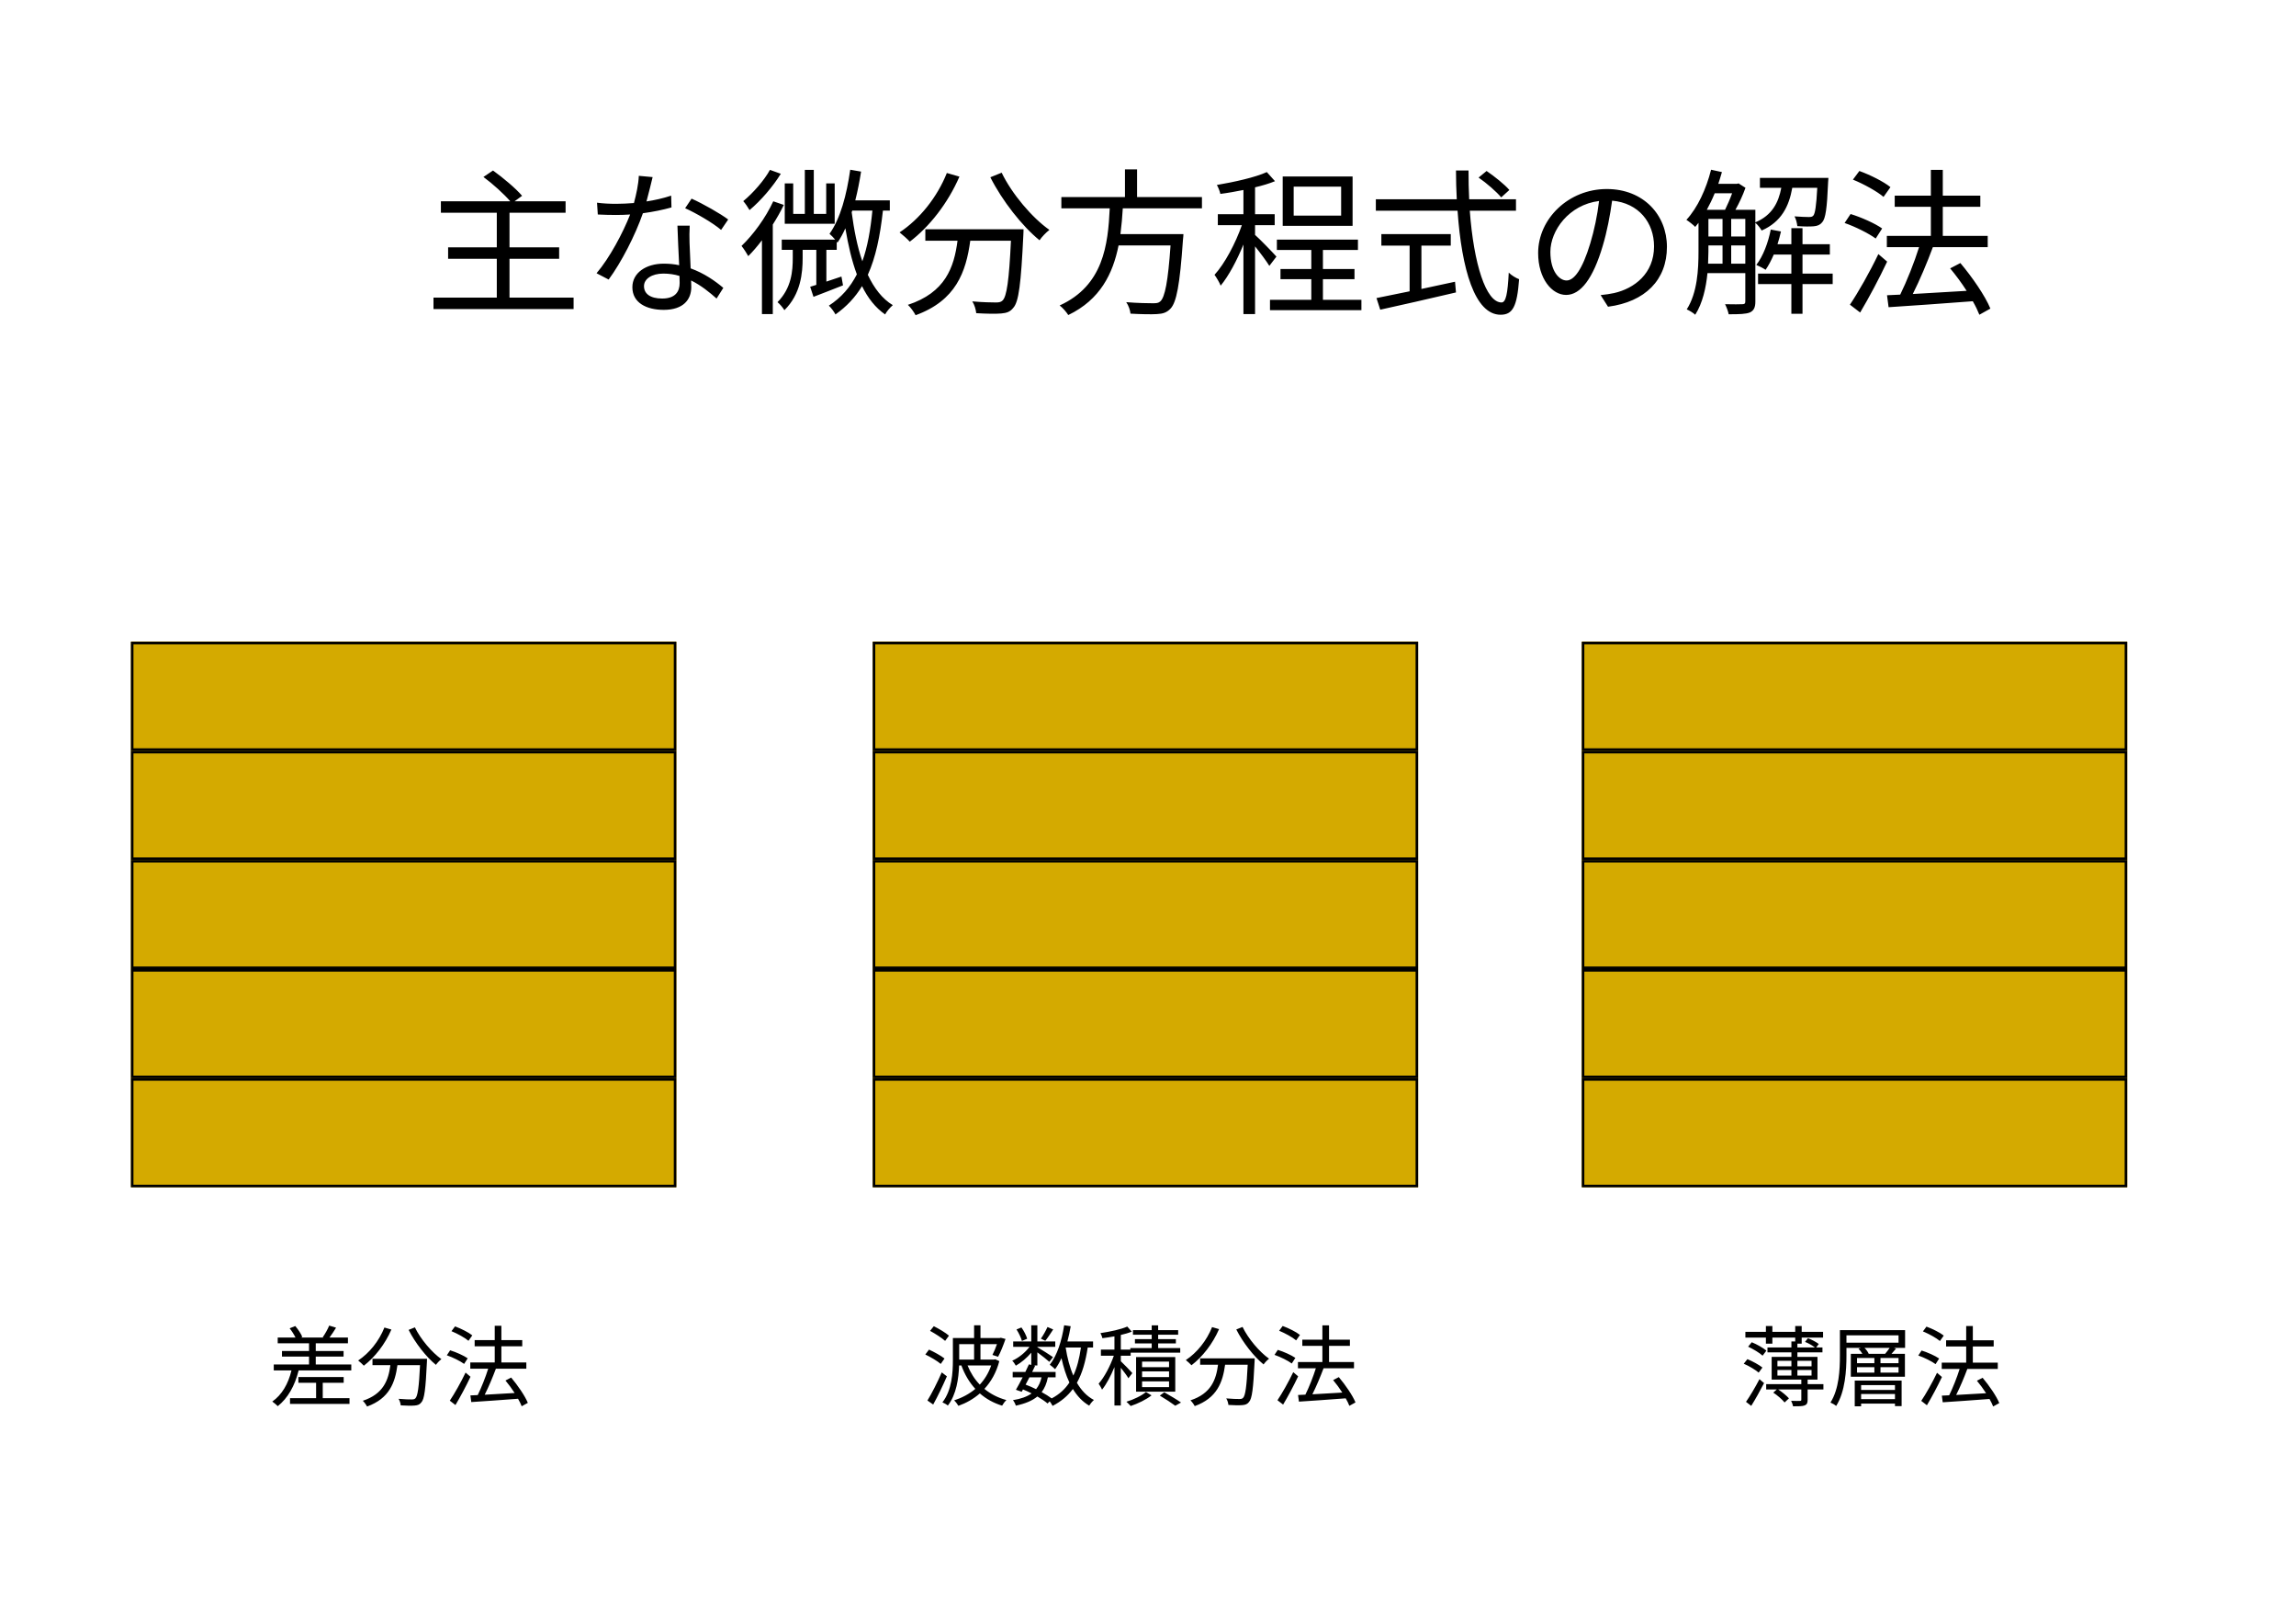
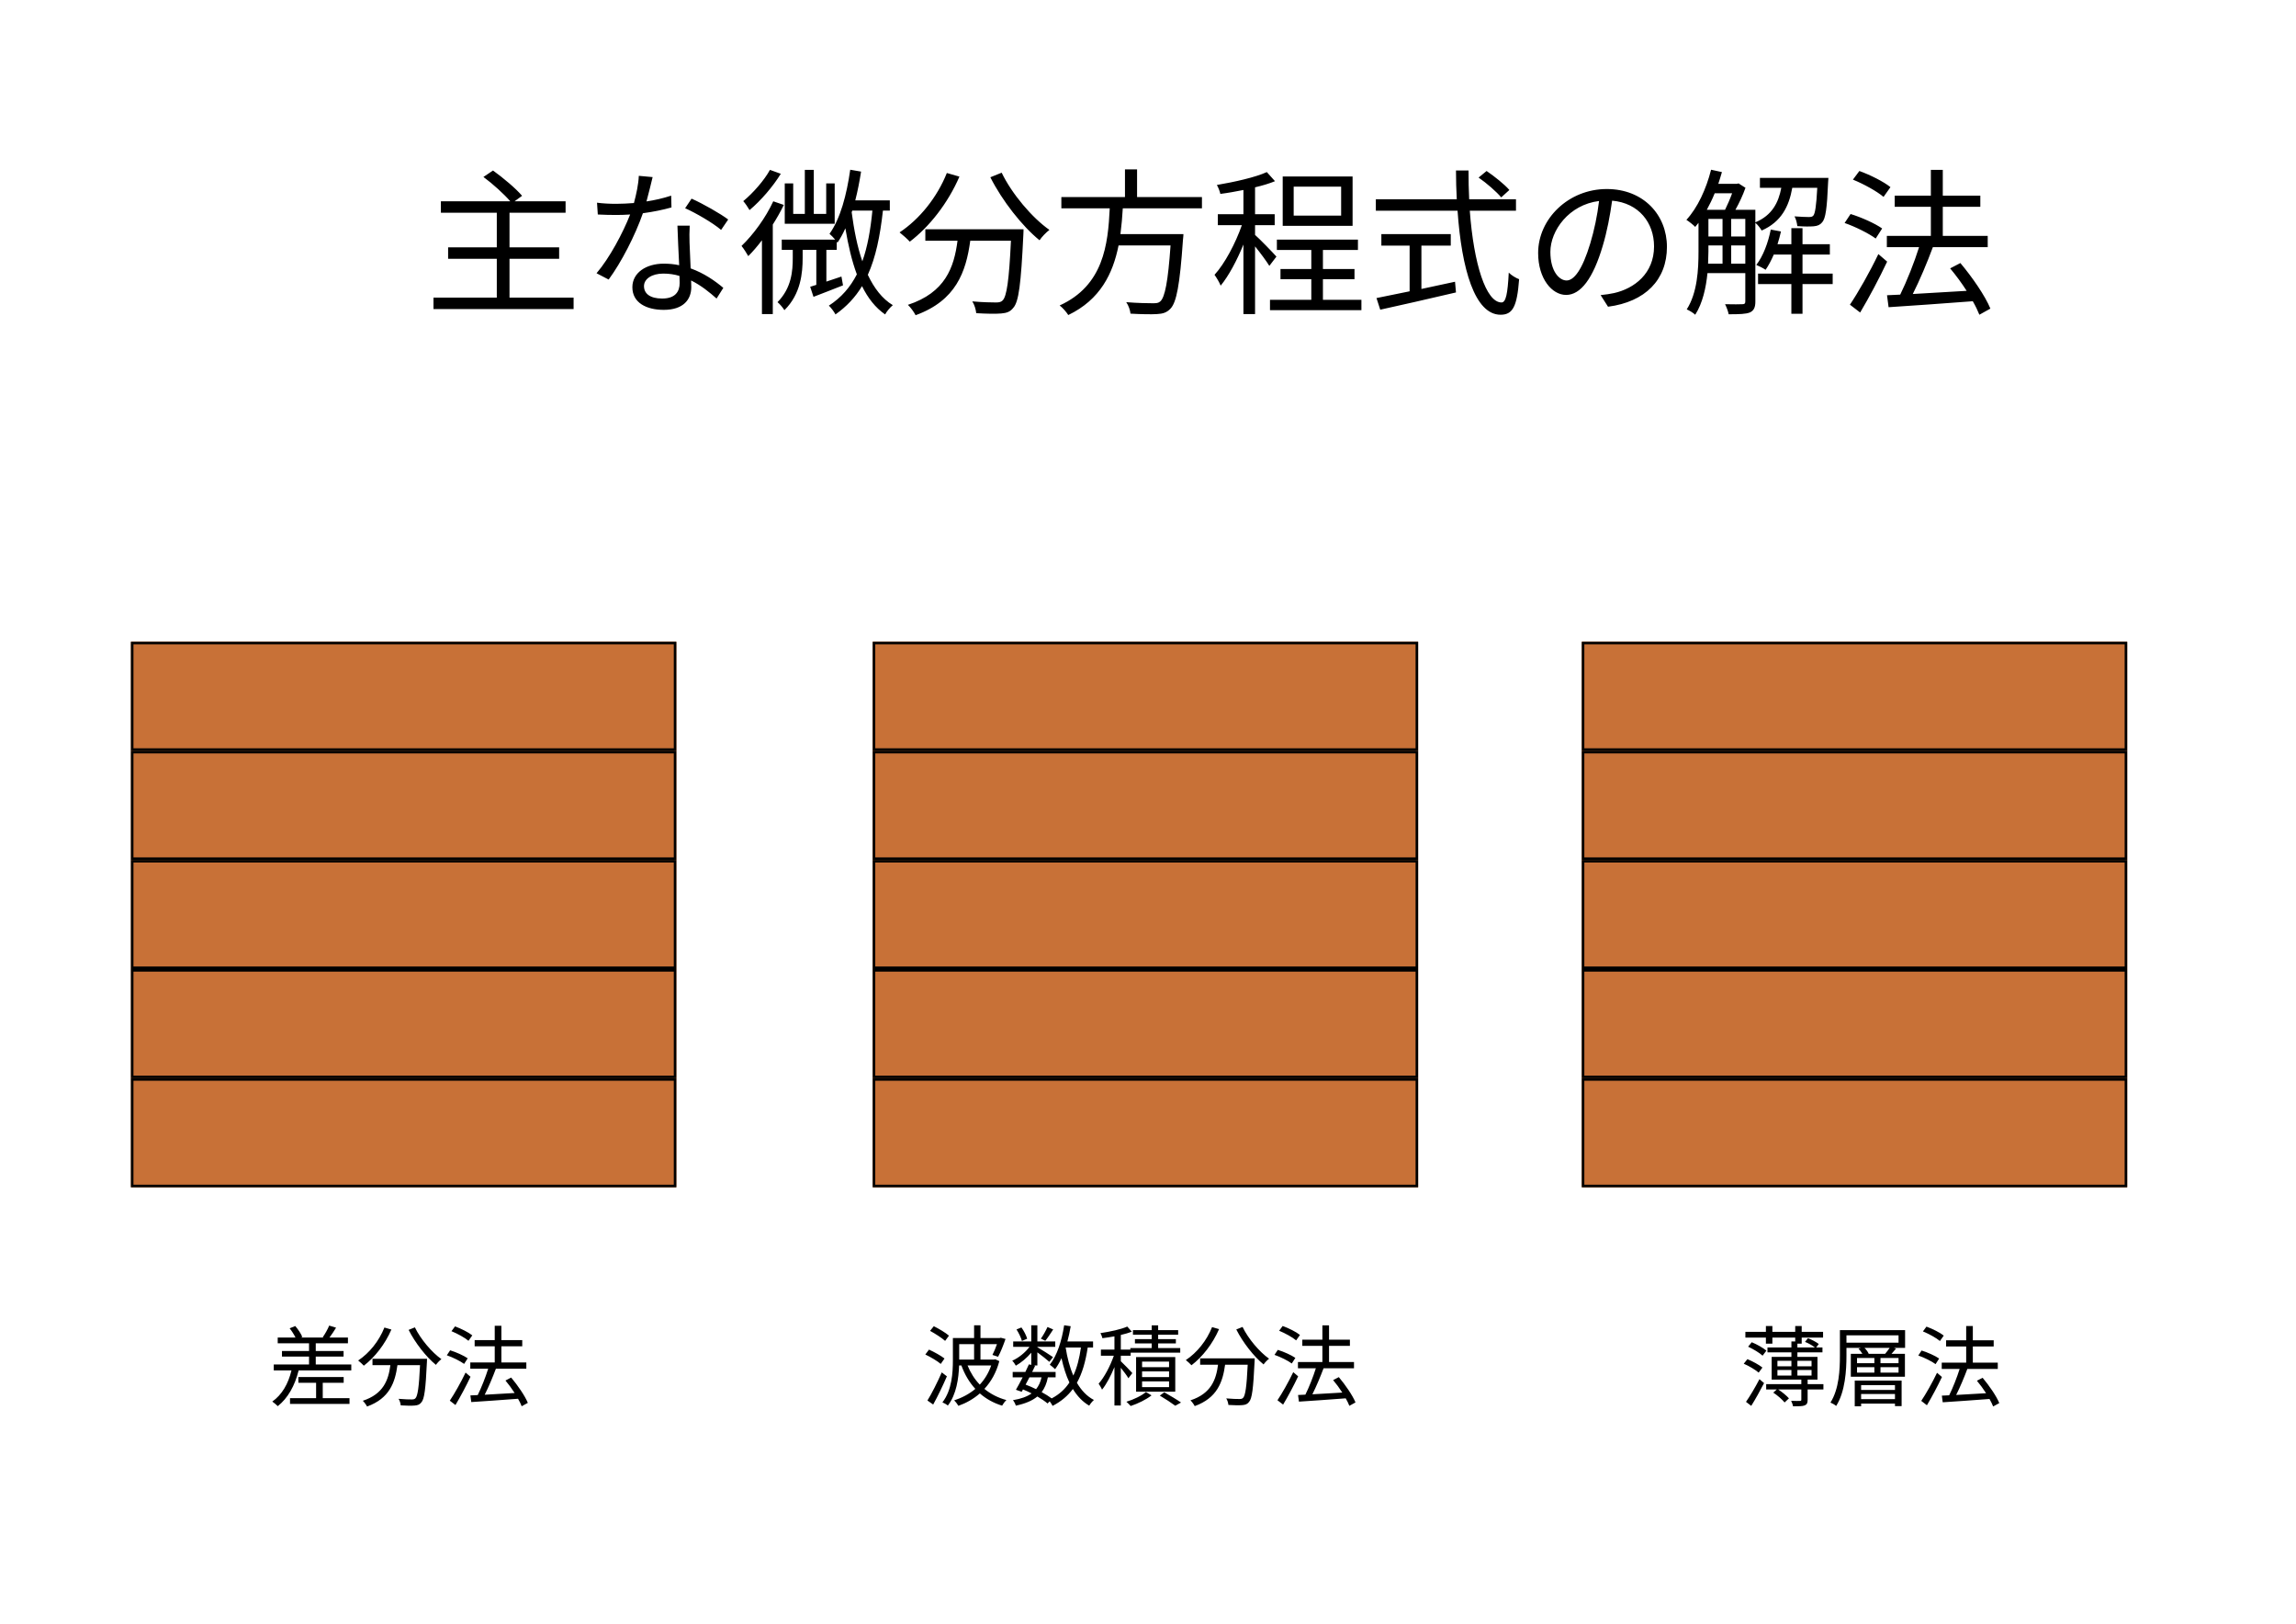
<svg xmlns="http://www.w3.org/2000/svg" width="1052.362" height="744.094" id="svg2" version="1.1">
  <defs id="defs4" />
  <g id="layer1" transform="translate(0,-308.2677)" style="display:none">
    <text xml:space="preserve" style="font-size:72px;font-style:normal;font-variant:normal;font-weight:normal;font-stretch:normal;text-align:center;line-height:125%;letter-spacing:0px;word-spacing:0px;writing-mode:lr-tb;text-anchor:middle;fill:#000000;fill-opacity:1;stroke:none;font-family:Sans;-inkscape-font-specification:Sans" x="548.626" y="561.161" id="text3004">
      <tspan id="tspan3006" x="548.626" y="561.161">変位入力による横方向に等方な</tspan>
      <tspan x="548.626" y="651.161" id="tspan3008">成層半無限地盤の静的応答</tspan>
    </text>
    <text xml:space="preserve" style="font-size:40px;font-style:normal;font-weight:normal;line-height:125%;letter-spacing:0px;word-spacing:0px;fill:#000000;fill-opacity:1;stroke:none;font-family:Sans" x="238.571" y="401.237" id="text3023" transform="translate(0,308.2677)">
      <tspan id="tspan3025" x="238.571" y="401.237">静的な場合における波数積分法</tspan>
    </text>
    <text xml:space="preserve" style="font-size:40px;font-style:normal;font-weight:normal;line-height:125%;letter-spacing:0px;word-spacing:0px;fill:#000000;fill-opacity:1;stroke:none;font-family:Sans" x="462.857" y="919.505" id="text3027">
      <tspan id="tspan3029" x="462.857" y="919.505">小山哲央</tspan>
    </text>
  </g>
  <g id="layer3" style="display:inline">
    <text xml:space="preserve" style="font-size:40px;font-style:normal;font-weight:normal;line-height:125%;letter-spacing:0px;word-spacing:0px;fill:#000000;fill-opacity:1;stroke:none;font-family:Sans" x="91.429" y="108.38" id="text3032">
      <tspan id="tspan3034" x="91.429" y="108.38" />
    </text>
    <text xml:space="preserve" style="font-size:40px;font-style:normal;font-weight:normal;line-height:125%;letter-spacing:0px;word-spacing:0px;fill:#000000;fill-opacity:1;stroke:none;font-family:Sans" x="123.242" y="641.165" id="text3036">
      <tspan id="tspan3038" x="123.242" y="641.165">差分法</tspan>
    </text>
    <text xml:space="preserve" style="font-size:40px;font-style:normal;font-weight:normal;line-height:125%;letter-spacing:0px;word-spacing:0px;fill:#000000;fill-opacity:1;stroke:none;font-family:Sans" x="422.598" y="640.969" id="text3040">
      <tspan id="tspan3042" x="422.598" y="640.969">波数積分法</tspan>
    </text>
    <text xml:space="preserve" style="font-size:40px;font-style:normal;font-weight:normal;line-height:125%;letter-spacing:0px;word-spacing:0px;fill:#000000;fill-opacity:1;stroke:none;font-family:Sans" x="797.676" y="641.262" id="text3044">
      <tspan id="tspan3046" x="797.676" y="641.262">薄層法</tspan>
    </text>
-     <rect style="fill:#d4aa00" id="rect3080" width="250" height="250" x="60" y="294.094" />
+     <rect style="fill:#c87137" id="rect3080" width="250" height="250" x="60" y="294.094" />
    <text xml:space="preserve" style="font-size:72px;font-style:normal;font-variant:normal;font-weight:normal;font-stretch:normal;text-align:start;line-height:125%;letter-spacing:0px;word-spacing:0px;writing-mode:lr-tb;text-anchor:start;fill:#000000;fill-opacity:1;stroke:none;font-family:Sans;-inkscape-font-specification:Sans" x="194.656" y="138.329" id="text3122">
      <tspan id="tspan3124" x="194.656" y="138.329">主な微分方程式の解法</tspan>
    </text>
    <rect style="fill:none;stroke:#000000;stroke-width:1.172;stroke-opacity:1" id="rect3157" width="248.828" height="48.828" x="60.586" y="494.681" />
    <rect style="fill:none;stroke:#000000;stroke-width:1.172;stroke-opacity:1;display:inline" id="rect3157-1" width="248.828" height="48.828" x="60.586" y="444.681" />
    <rect style="fill:none;stroke:#000000;stroke-width:1.172;stroke-opacity:1;display:inline" id="rect3157-1-1" width="248.828" height="48.828" x="60.586" y="394.681" />
    <rect style="fill:none;stroke:#000000;stroke-width:1.172;stroke-opacity:1;display:inline" id="rect3157-1-1-0" width="248.828" height="48.828" x="60.586" y="344.681" />
    <rect style="fill:none;stroke:#000000;stroke-width:1.172;stroke-opacity:1;display:inline" id="rect3157-1-1-0-9" width="248.828" height="48.828" x="60.586" y="294.681" />
-     <rect style="fill:#d4aa00;display:inline" id="rect3080-9" width="250" height="250" x="400" y="294.094" />
+     <rect style="fill:#c87137;display:inline" id="rect3080-9" width="250" height="250" x="400" y="294.094" />
    <rect style="fill:none;stroke:#000000;stroke-width:1.172;stroke-opacity:1;display:inline" id="rect3157-6" width="248.828" height="48.828" x="400.586" y="494.681" />
    <rect style="fill:none;stroke:#000000;stroke-width:1.172;stroke-opacity:1;display:inline" id="rect3157-1-6" width="248.828" height="48.828" x="400.586" y="444.681" />
    <rect style="fill:none;stroke:#000000;stroke-width:1.172;stroke-opacity:1;display:inline" id="rect3157-1-1-6" width="248.828" height="48.828" x="400.586" y="394.681" />
    <rect style="fill:none;stroke:#000000;stroke-width:1.172;stroke-opacity:1;display:inline" id="rect3157-1-1-0-6" width="248.828" height="48.828" x="400.586" y="344.681" />
    <rect style="fill:none;stroke:#000000;stroke-width:1.172;stroke-opacity:1;display:inline" id="rect3157-1-1-0-9-9" width="248.828" height="48.828" x="400.586" y="294.681" />
-     <rect style="fill:#d4aa00;display:inline" id="rect3080-9-1" width="250" height="250" x="725" y="294.094" />
+     <rect style="fill:#c87137;display:inline" id="rect3080-9-1" width="250" height="250" x="725" y="294.094" />
    <rect style="fill:none;stroke:#000000;stroke-width:1.172;stroke-opacity:1;display:inline" id="rect3157-6-6" width="248.828" height="48.828" x="725.586" y="494.681" />
    <rect style="fill:none;stroke:#000000;stroke-width:1.172;stroke-opacity:1;display:inline" id="rect3157-1-6-4" width="248.828" height="48.828" x="725.586" y="444.681" />
    <rect style="fill:none;stroke:#000000;stroke-width:1.172;stroke-opacity:1;display:inline" id="rect3157-1-1-6-0" width="248.828" height="48.828" x="725.586" y="394.681" />
    <rect style="fill:none;stroke:#000000;stroke-width:1.172;stroke-opacity:1;display:inline" id="rect3157-1-1-0-6-6" width="248.828" height="48.828" x="725.586" y="344.681" />
    <rect style="fill:none;stroke:#000000;stroke-width:1.172;stroke-opacity:1;display:inline" id="rect3157-1-1-0-9-9-7" width="248.828" height="48.828" x="725.586" y="294.681" />
  </g>
</svg>
